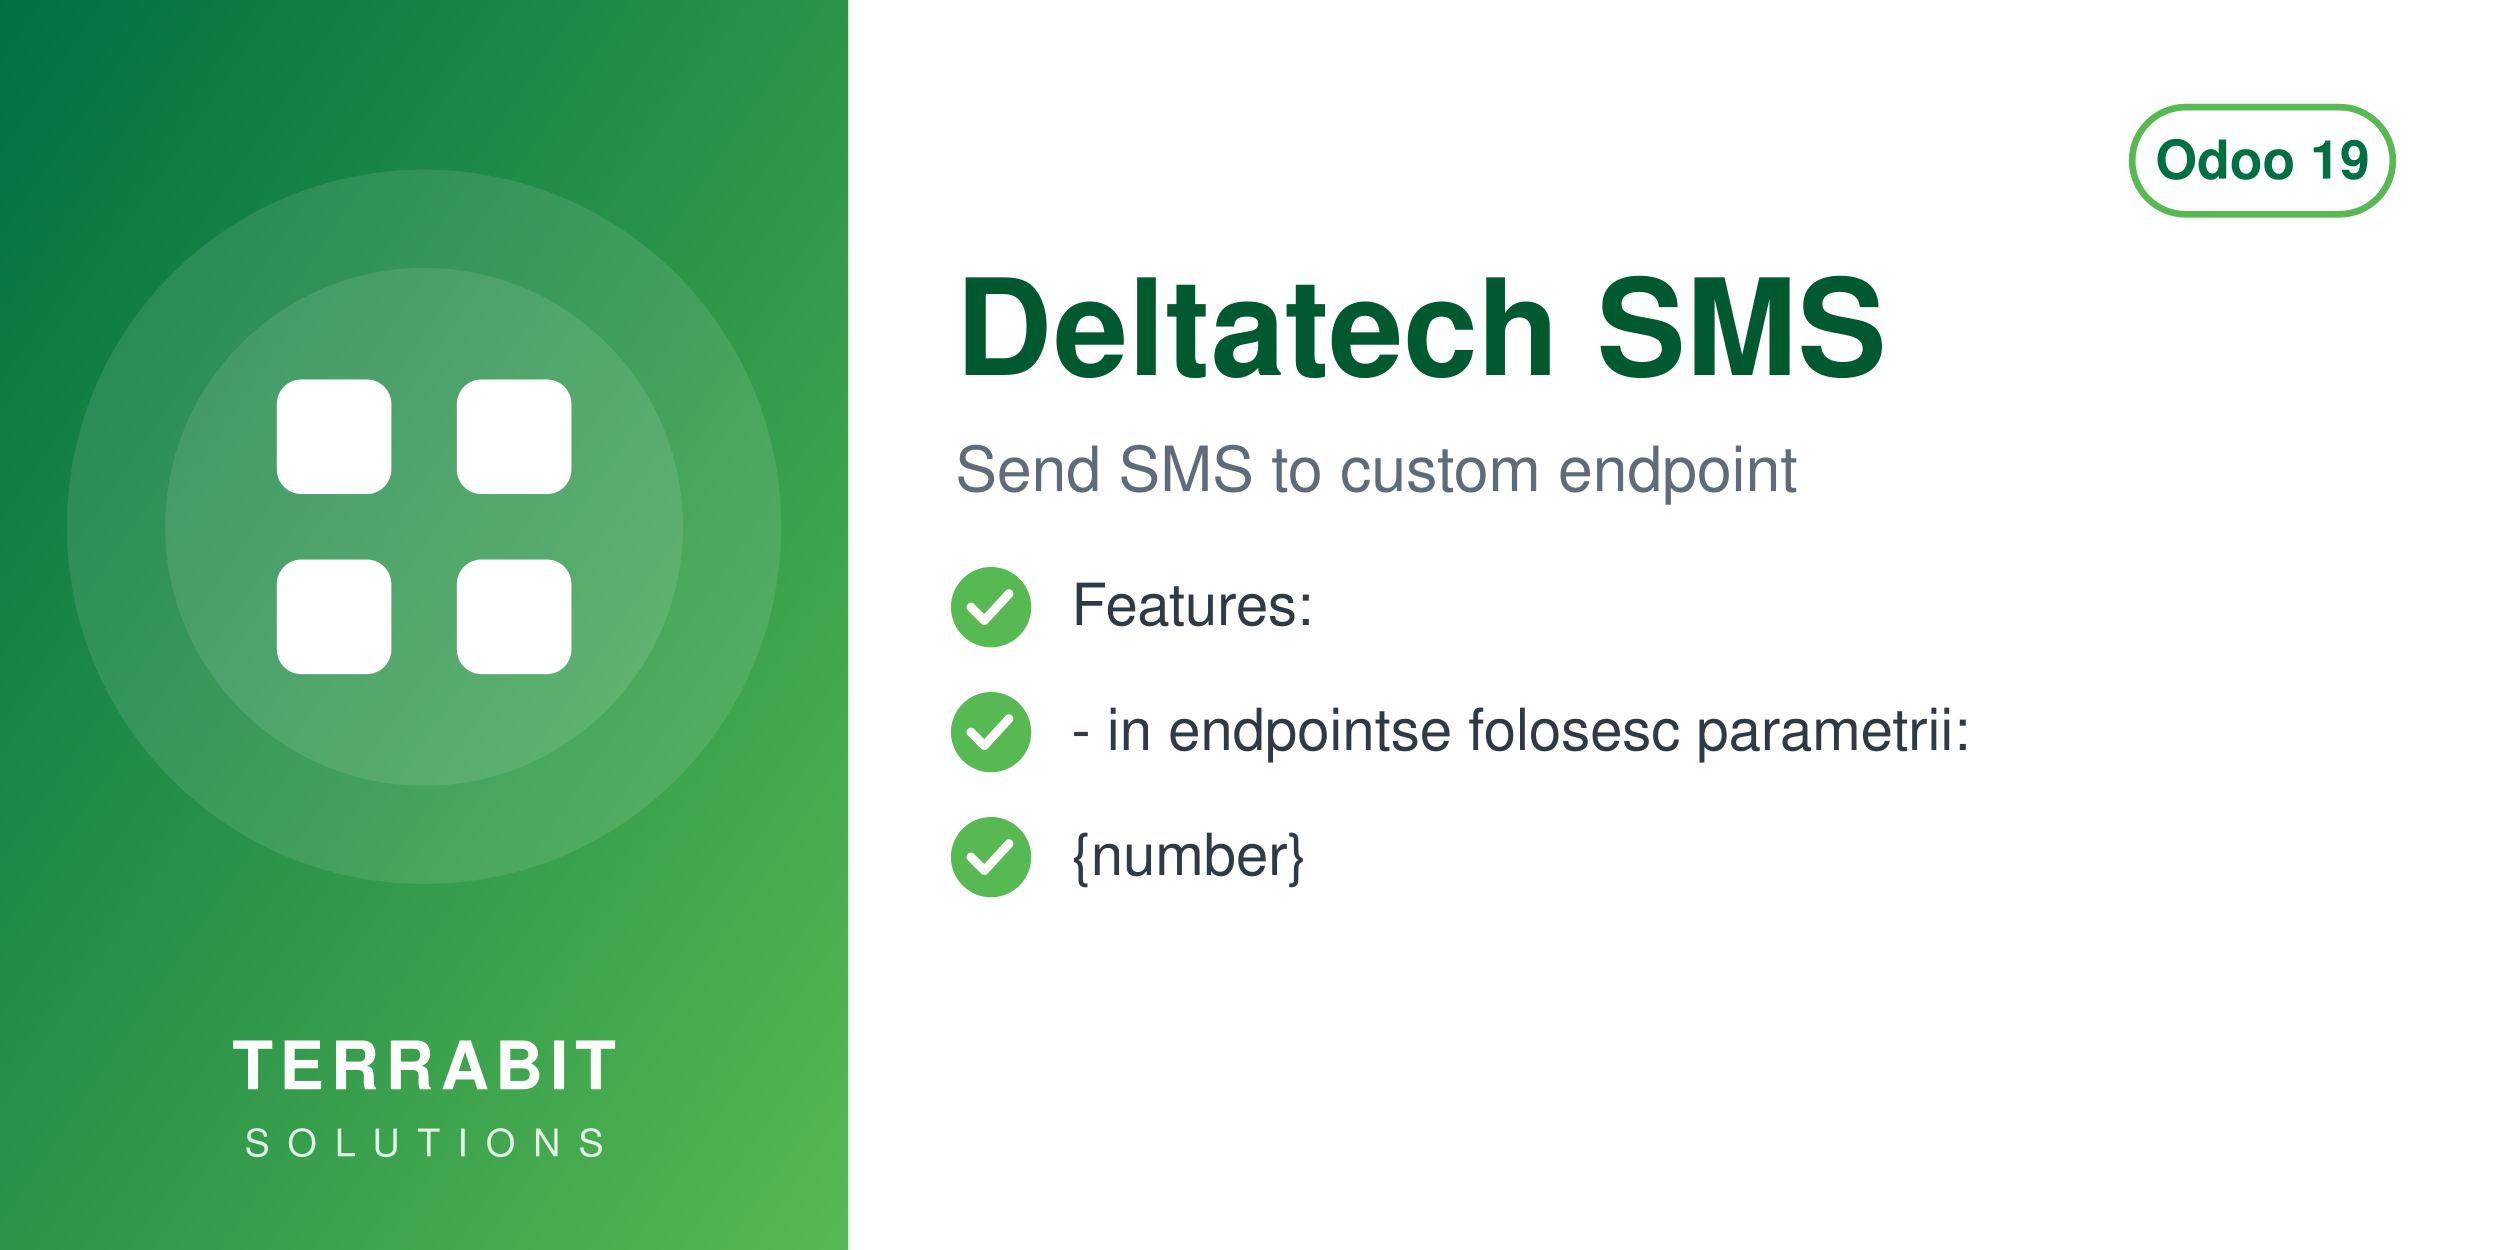
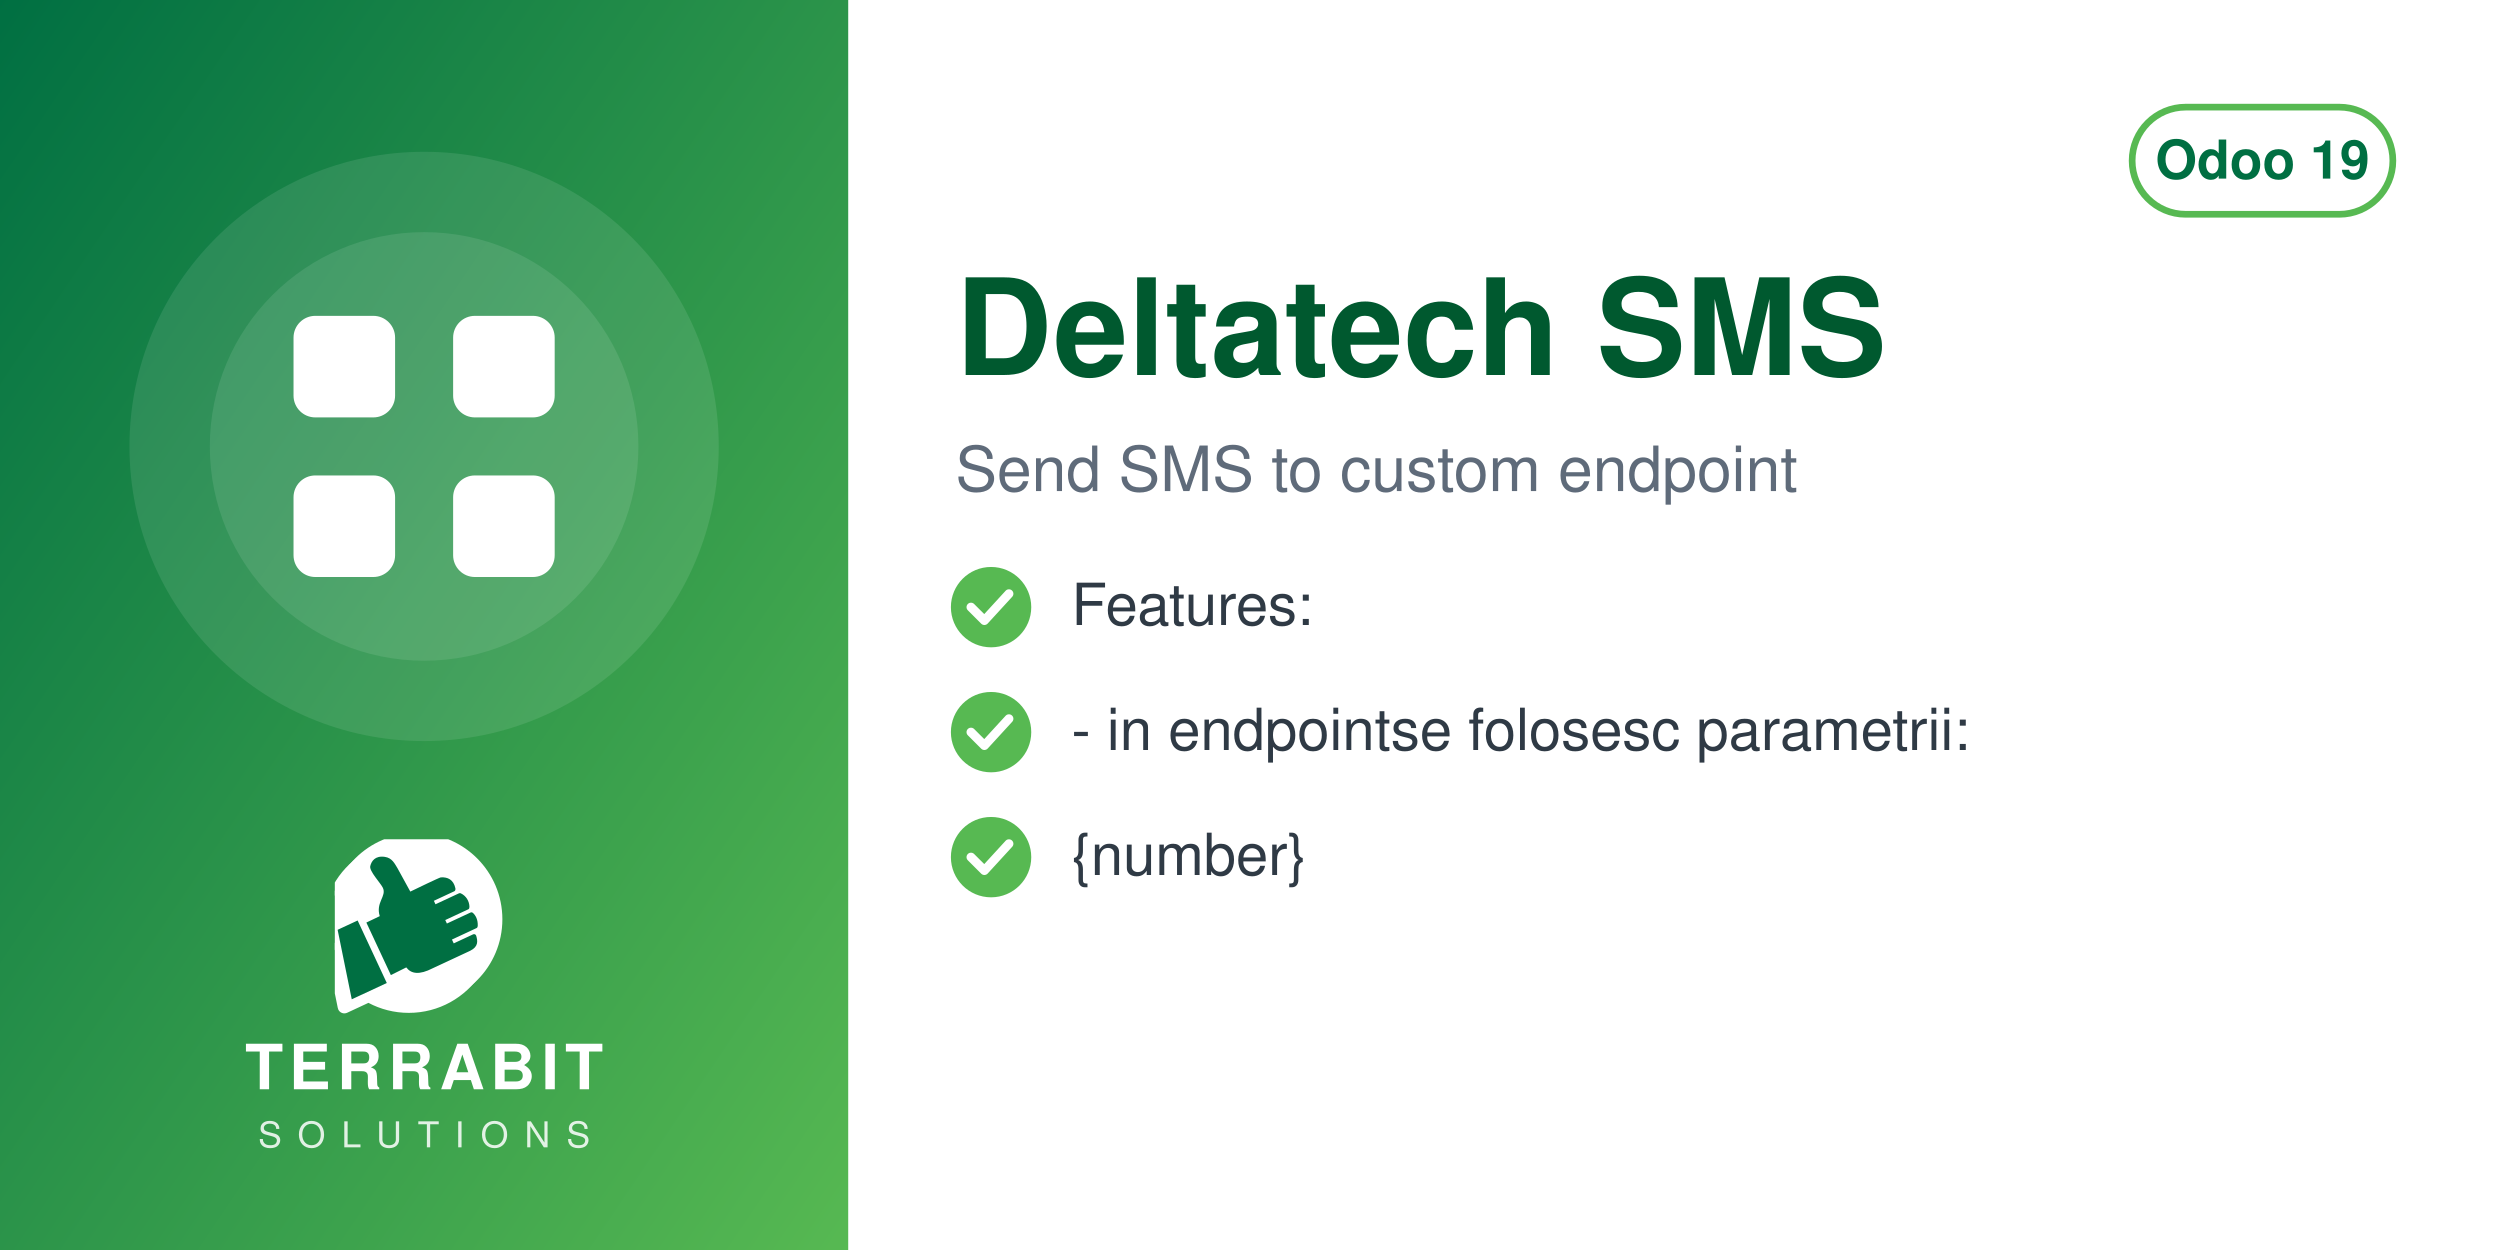
<svg xmlns="http://www.w3.org/2000/svg" width="560" height="280" viewBox="0 0 560 280">
  <defs>
    <linearGradient id="g" x1="0" y1="0" x2="1" y2="1">
      <stop offset="0" stop-color="#006F42" />
      <stop offset="1" stop-color="#57B952" />
    </linearGradient>
  </defs>
  <rect width="560" height="280" fill="#FFFFFF" />
  <rect width="190" height="280" fill="url(#g)" />
-   <circle cx="95.0" cy="118" r="80" fill="white" opacity="0.10" />
-   <circle cx="95.0" cy="118" r="58" fill="white" opacity="0.10" />
-   <svg x="51.0" y="74.0" width="88" height="88" viewBox="0 0 24 24">
+   <circle cx="95.0" cy="100" r="66" fill="white" opacity="0.10" />
+   <circle cx="95.0" cy="100" r="48" fill="white" opacity="0.10" />
+   <svg x="56.0" y="61.0" width="78" height="78" viewBox="0 0 24 24">
    <g fill="white" stroke="none">
      <rect x="3" y="3" width="7" height="7" rx="1.5" />
      <rect x="14" y="3" width="7" height="7" rx="1.5" />
      <rect x="3" y="14" width="7" height="7" rx="1.5" />
      <rect x="14" y="14" width="7" height="7" rx="1.5" />
    </g>
  </svg>
-   <text x="95.0" y="244" text-anchor="middle" font-family="Helvetica,Arial,sans-serif" font-size="15" font-weight="800" letter-spacing="1.5" fill="white">TERRABIT</text>
-   <text x="95.0" y="259" text-anchor="middle" font-family="Helvetica,Arial,sans-serif" font-size="8.5" font-weight="500" letter-spacing="4" fill="white" opacity="0.85">SOLUTIONS</text>
+   <svg x="75.0" y="188" width="40" height="40" viewBox="4150 2350 3900 3800" preserveAspectRatio="xMidYMid meet">
+     <path fill="#FFFFFF" d="M7338.82 5241.89c-336.4,511.49 -915.39,849.23 -1573.35,849.23 -318.43,0 -618.3,-79.19 -881.23,-218.8l-465.06 216.37c-72.83,33.95 -159.37,2.44 -193.35,-70.37 -5.59,-12.01 -9.4,-24.39 -11.54,-36.85l-247.52 -1217.33c-54.07,-175.41 -83.21,-361.76 -83.21,-554.92 0,-657.98 337.78,-1237 849.31,-1573.39 -400.37,339.2 -654.6,845.59 -654.6,1411.43 0,184.82 27.28,368.48 81.7,545.13l0.48 1.54 247.97 1219.53 0.08 0.48c1.71,9.89 4.72,19.5 8.96,28.59 26.29,56.38 93.5,80.75 149.87,54.52l479.82 -223.25 14.39 7.64c267.26,141.92 563.34,214.99 865.9,214.99 565.81,0 1072.18,-254.2 1411.38,-654.54z" />
+     <path fill="#FFFFFF" d="M5927.44 2165.35c1039.34,0 1881.91,842.57 1881.91,1881.91 0,1039.34 -842.57,1881.89 -1881.91,1881.89 -318.43,0 -618.33,-79.2 -881.24,-218.81l-465.06 216.38c-72.81,33.95 -159.37,2.44 -193.34,-70.36 -5.59,-12.01 -9.41,-24.4 -11.55,-36.86l-247.56 -1217.47c-54.04,-175.36 -83.16,-361.66 -83.16,-554.76 0,-1039.34 842.56,-1881.91 1881.9,-1881.91z" />
+     <path fill="#006F42" d="M4648.32 4073.59l636.59 1365.17 -765.09 355.96 -308.63 -1517.87 437.13 -203.26zm725.61 1192.32l336.75 -167.88c105.65,140.85 282.69,170.72 576.82,18.8l819.92 -382.33c181.4,-90.13 164.26,-214.57 130.07,-328.43 -4.28,-14.25 -13.68,-24.81 -27.34,-30.7 -13.67,-5.89 -27.61,-5.11 -41.09,1.18l-422.32 196.93 -39.04 -83.72 538.07 -250.91c16.64,-7.76 24.7,-27.69 25.58,-46.04 6.48,-134.33 -44.36,-230.89 -105.84,-285.23 -15.2,-13.44 -35.71,-15.59 -54.12,-7l-513.92 239.64 -35.6 -76.34 506.31 -236.1c17.69,-8.25 22.52,-36.93 21.83,-56.45 -4.1,-117.31 -67.62,-232.74 -187.72,-290.66 -13.94,-6.72 -28.64,-6.36 -42.69,0.19l-511.21 238.38 -35.37 -75.86 448.98 -209.36c20.44,-9.53 25.81,-42.28 21.02,-64.32 -41.02,-189.07 -167.92,-247.8 -318.14,-237.87 -29.39,1.94 -589.86,273.16 -665.95,310.54l-281.84 -513.57c-59.06,-93.13 -112.7,-221.7 -276.47,-245.13 -211.24,-30.22 -291.56,94.38 -316.89,203.13 -25.32,108.75 223.84,365.99 276.05,473.69 85.52,184.27 -161.86,318.11 -68.41,617.99l-292.54 139.94 535.09 1147.51z" />
+   </svg>
+   <text x="95.0" y="244" text-anchor="middle" font-family="Helvetica,Arial,sans-serif" font-size="14" font-weight="800" letter-spacing="1.4" fill="white">TERRABIT</text>
+   <text x="95.0" y="257" text-anchor="middle" font-family="Helvetica,Arial,sans-serif" font-size="8" font-weight="500" letter-spacing="3.6" fill="white" opacity="0.85">SOLUTIONS</text>
  <g>
    <rect x="477.6" y="24" width="58.4" height="24" rx="12" fill="none" stroke="#57B952" stroke-width="1.5" />
    <text x="506.8" y="40" text-anchor="middle" font-family="Helvetica,Arial,sans-serif" font-size="12" font-weight="700" fill="#006F42">Odoo 19</text>
  </g>
  <text x="214" y="84" font-family="Helvetica,Arial,sans-serif" font-size="30" font-weight="700" fill="#00592F">Deltatech SMS</text>
  <text x="214" y="110" font-family="Helvetica,Arial,sans-serif" font-size="14" fill="#5F6B7A">Send SMS to custom endpoint</text>
  <circle cx="222" cy="136" r="9" fill="#57B952" />
  <path d="M217.5 136 l3 3 l5.5 -6" fill="none" stroke="white" stroke-width="2" stroke-linecap="round" stroke-linejoin="round" />
  <text x="240" y="140" font-family="Helvetica,Arial,sans-serif" font-size="13" fill="#2F3A45">Features:</text>
  <circle cx="222" cy="164" r="9" fill="#57B952" />
  <path d="M217.5 164 l3 3 l5.5 -6" fill="none" stroke="white" stroke-width="2" stroke-linecap="round" stroke-linejoin="round" />
  <text x="240" y="168" font-family="Helvetica,Arial,sans-serif" font-size="13" fill="#2F3A45">- in endpointse folosesc parametrii:</text>
  <circle cx="222" cy="192" r="9" fill="#57B952" />
  <path d="M217.5 192 l3 3 l5.5 -6" fill="none" stroke="white" stroke-width="2" stroke-linecap="round" stroke-linejoin="round" />
  <text x="240" y="196" font-family="Helvetica,Arial,sans-serif" font-size="13" fill="#2F3A45">{number}</text>
</svg>
